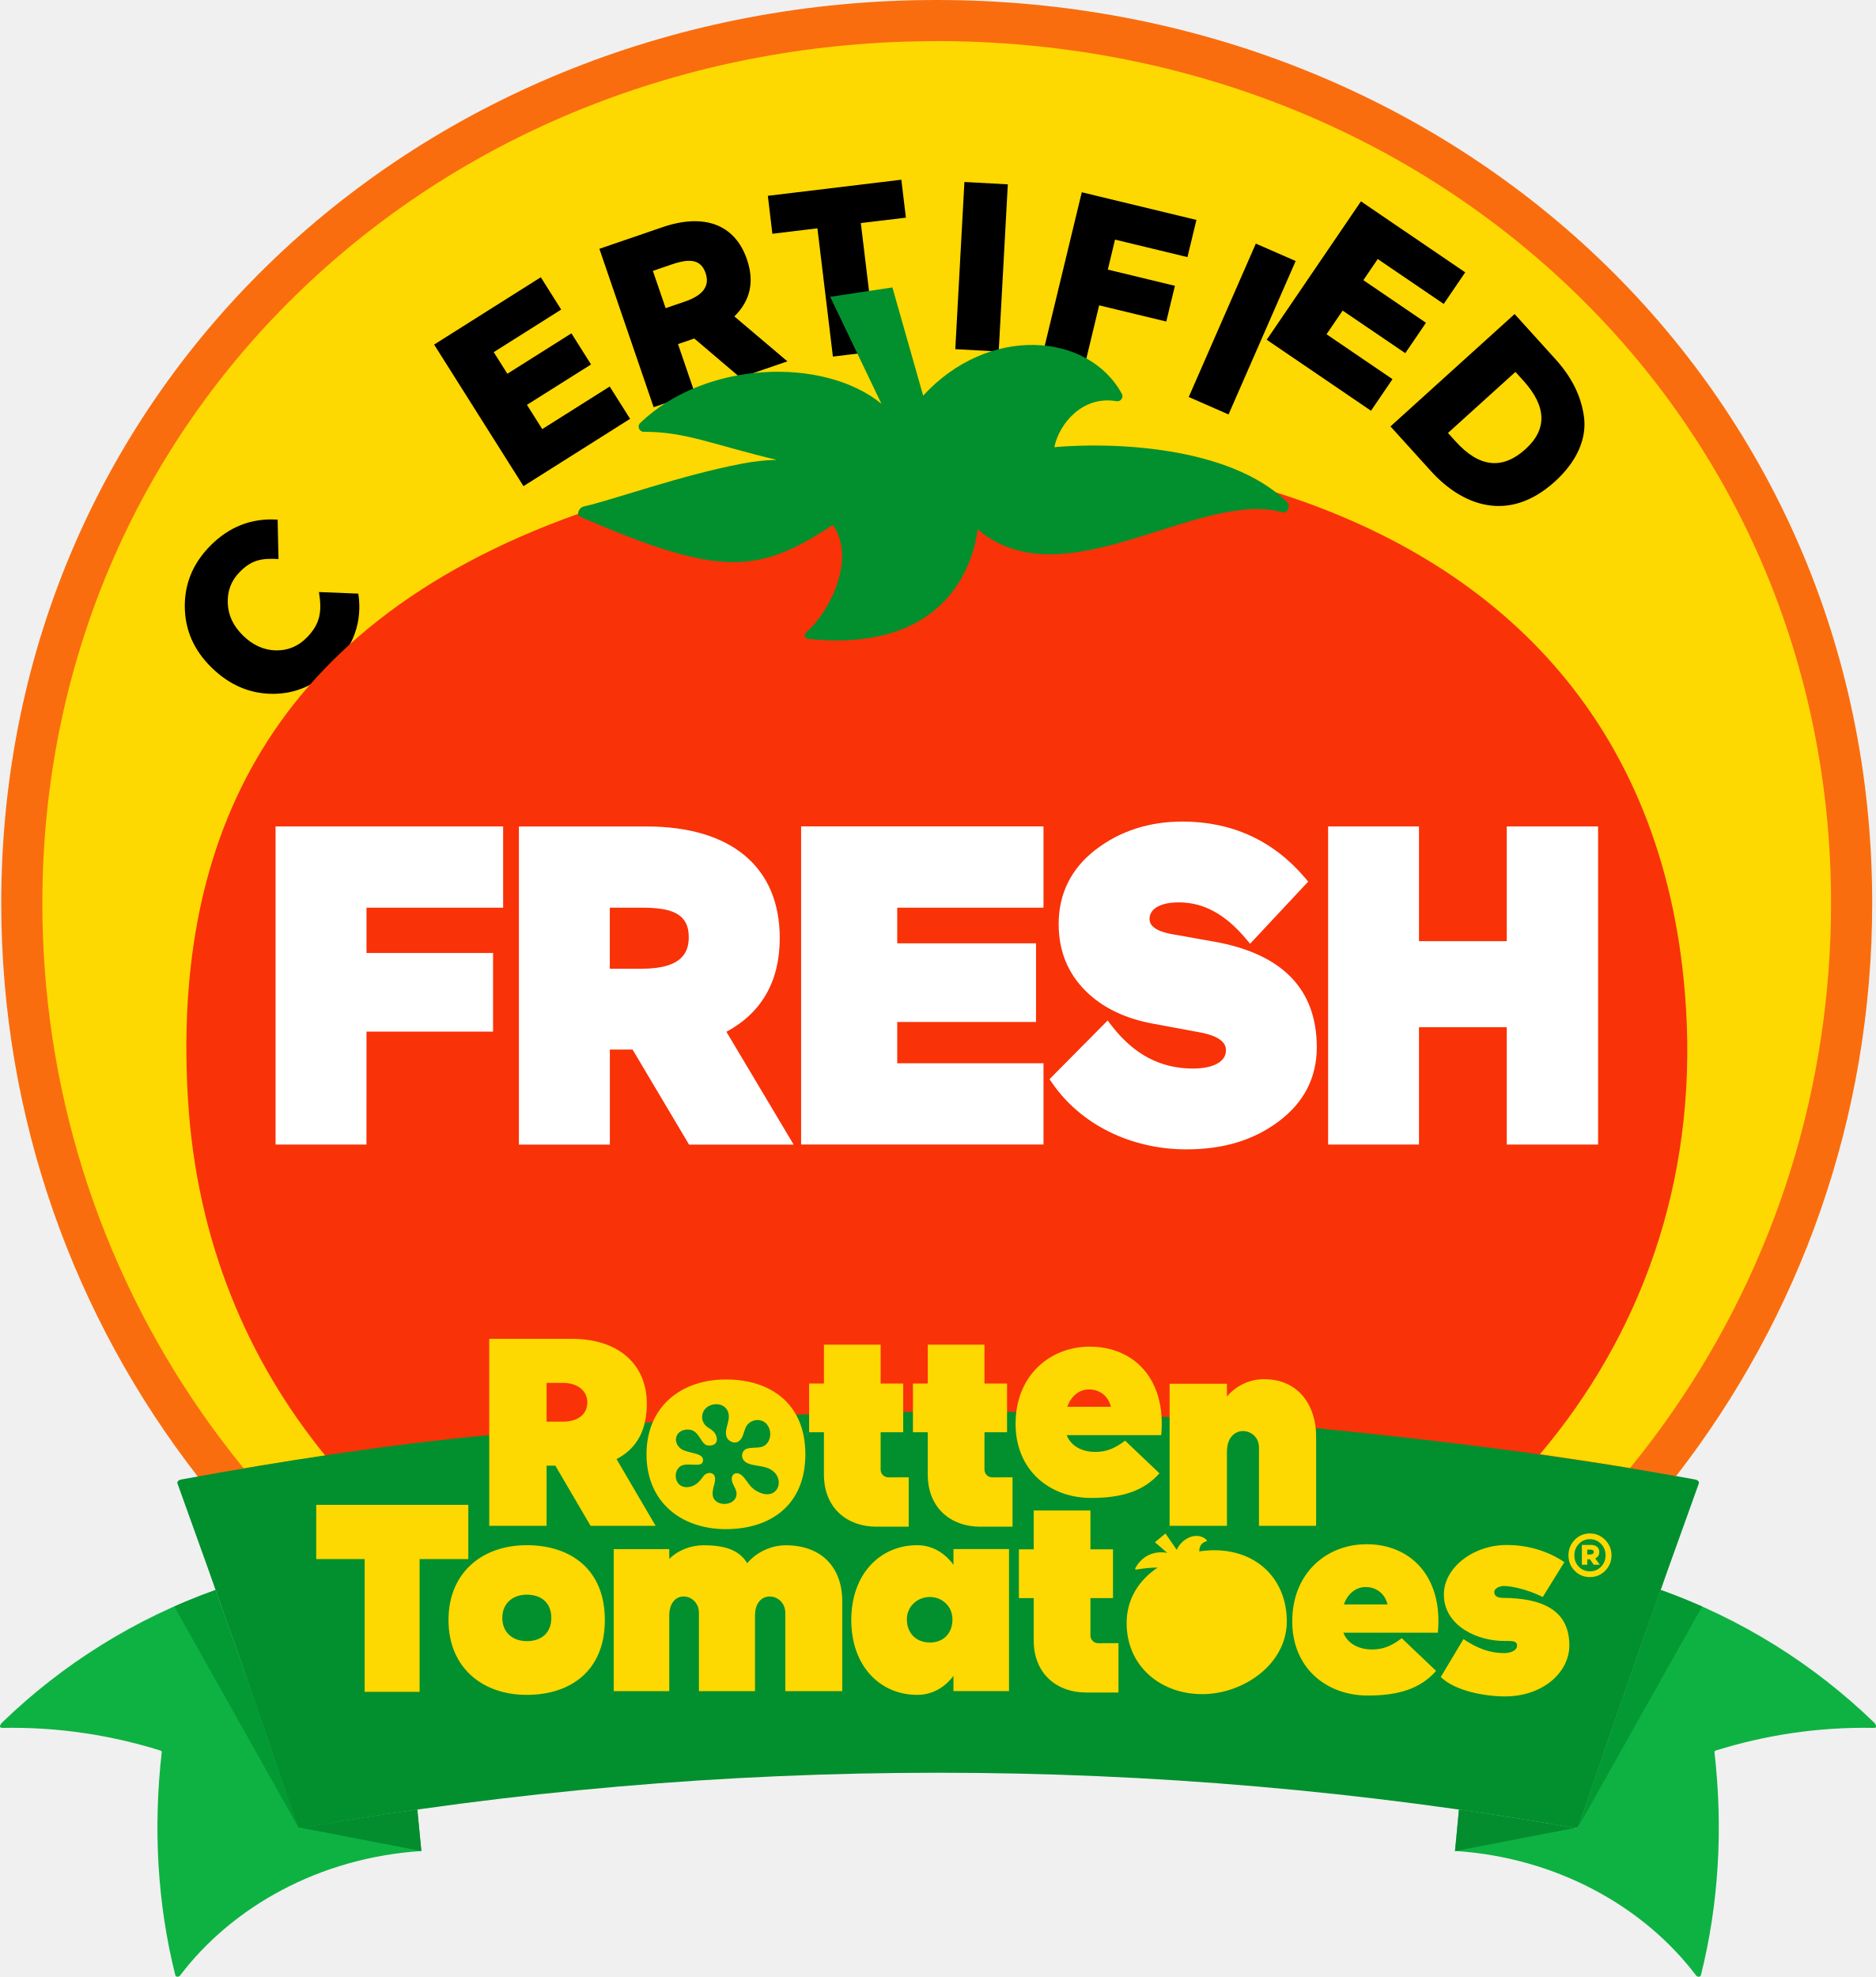
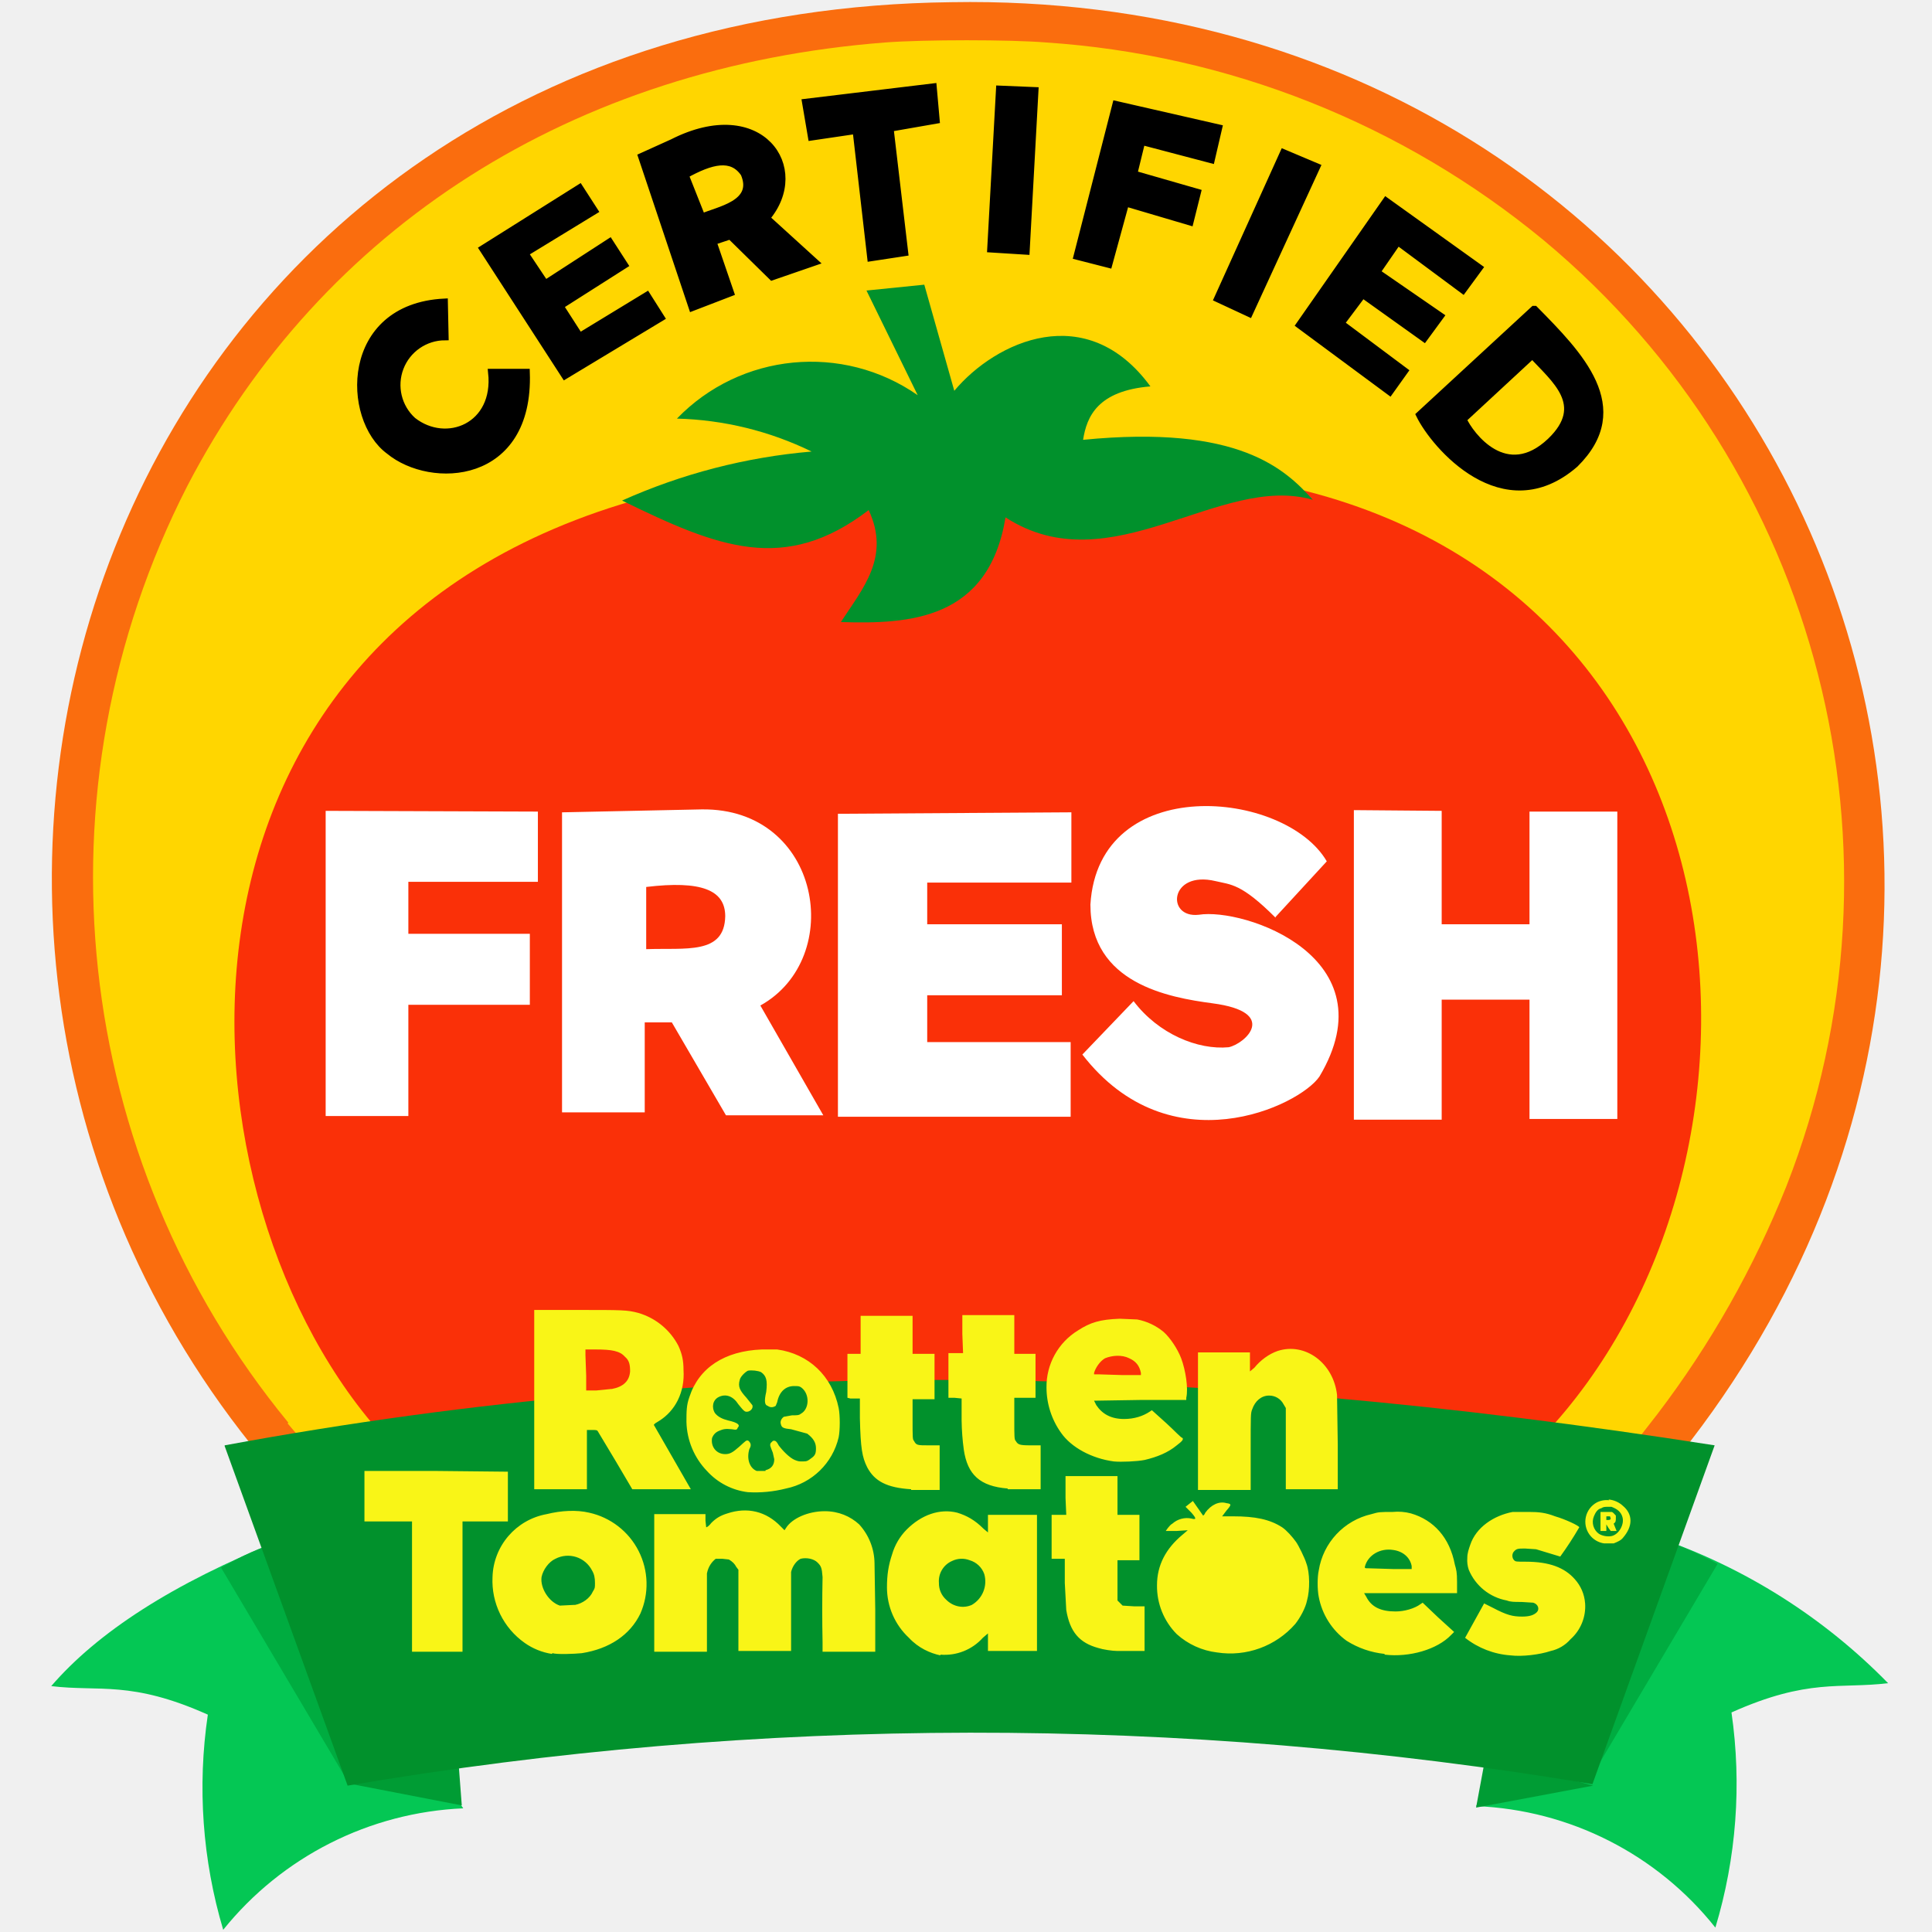
- <svg xmlns="http://www.w3.org/2000/svg" viewBox="0 0 389 410">
-   <path d="m347.56 306.11c25.48-32.84 40.66-74.03 40.66-118.81 0-107.14-86.84-187.3-193.98-187.3S0.26 80.16 0.26 187.3c0 44.81 15.22 86.05 40.74 118.9z" fill="#fa6d0e" />
-   <path d="M194.24 8.53c-50.05 0-96.68 18.15-131.29 51.12C28.02 92.92 8.78 138.25 8.78 187.3c0 38.03 11.44 74.58 33.06 105.7 2.76 3.97 5.67 7.81 8.7 11.53 5.64-.95 11.29-1.81 16.94-2.64l251.81-.33c-.2-.03-.39-.05-.59-.08 6.45.93 12.88 1.9 19.31 2.97 3.09-3.8 6.06-7.73 8.87-11.79 21.47-31.04 32.81-67.47 32.81-105.37 0-49.05-19.24-94.38-54.17-127.65-34.61-32.96-81.24-51.12-131.29-51.12z" fill="#fed801" />
-   <path d="m322.48 74.42-8.41-9.29-25.74 23.3 8.41 9.29c6.29 6.94 15.9 11 25.67 2.16 4.66-4.22 6.66-9.03 6.04-13.48-.62-4.45-2.64-8.3-5.96-11.97zm-20.6 17.17-1.63-1.8 13.99-12.66 1.6 1.76c4.9 5.39 5.03 10.14.48 14.26-4.77 4.32-9.58 3.8-14.44-1.56zm-10.48-18.35 4.29-6.3-12.98-8.84 2.98-4.38 13.68 9.31 4.46-6.55-21.62-14.72-19.54 28.7 21.62 14.72 4.46-6.55-13.68-9.31 3.34-4.91zm-36.65 12.71 13.92-31.82-8.26-3.61-13.91 31.81zm-30.43-46.08-8.15 33.76 8.76 2.12 2.99-12.43 13.92 3.36 1.79-7.41-13.91-3.36 1.49-6.22 15.02 3.63 1.86-7.71zm-15.34-1.64-9-.49-1.89 34.67 9 .49zm-48.82 10.25 9.34-1.13 3.21 26.6 9-1.09-3.21-26.6 9.35-1.12-.95-7.87-27.68 3.34zm-22.8-1.36-13.07 4.48 11.25 32.85 8.53-2.92-3.48-10.17 3.38-1.16 9.52 8.1 9.79-3.36-11-9.32c3.33-3.29 4.19-7.2 2.6-11.84-2.5-7.31-8.95-9.6-17.52-6.66zm.67 16.79-2.65-7.73 4.03-1.38c3.93-1.35 6-.8 6.9 1.82.92 2.67-.5 4.62-4.26 5.91zm-15.47 11.67-4.07-6.45-13.28 8.38-2.83-4.48 13.99-8.83-4.23-6.7-22.12 13.96 18.53 29.36 22.11-13.96-4.23-6.7-13.99 8.83-3.17-5.03zm-56.42 47.2c.67 4.06.24 6.62-2.49 9.41-1.81 1.84-3.93 2.74-6.45 2.69-2.52-.05-4.81-1.11-6.82-3.09-1.98-1.94-3.06-4.16-3.15-6.68-.1-2.53.69-4.67 2.46-6.47 2.49-2.55 4.56-2.89 8.06-2.71l-.18-8.16c-5.4-.37-10.1 1.47-14.02 5.47-3.57 3.64-5.3 7.86-5.23 12.69.07 4.8 1.91 8.95 5.56 12.52 3.64 3.57 7.87 5.42 12.63 5.44 4.77.02 8.91-1.8 12.48-5.45 4.4-4.49 6.18-9.62 5.31-15.33z" fill="#000" />
-   <path d="m319.31 301.6c20.68-24.49 32.57-56.05 30.29-92.65-3.57-57.21-36.91-91.65-85-106.83l-144.67 4.43c-67.05 23.86-84.07 71.37-80.93 121.78 1.81 29.01 12.29 53.77 28.5 73.6z" fill="#f93208" />
-   <path d="M37.35 409.67c-.3.39-.9.36-1-.05-3.7-14.71-4.61-30.44-2.81-46.27.02-.17-.15-.27-.36-.34-9.97-3.11-20.99-4.9-32.71-4.67-.64.01-.62-.54.04-1.18 12.46-12.05 27.47-21.47 44.18-27.44 5.78 16.28 11.56 32.46 17.1 48.8.11.31.54.49.99.42.08-.01 13.52-2.27 23.75-3.66.41 4.3.84 8.6.84 8.6-21.2 1.35-39.3 11.65-50.02 25.8zm307-79.95c-5.78 16.28-11.45 32.59-16.97 48.92-.11.32-.54.49-1 .42-.07-.01-13.79-2.41-23.86-3.79-.36 4.01-.82 8.59-.82 8.59 21.2 1.35 39.29 11.66 49.99 25.81.3.39.91.36 1.01-.05 3.7-14.72 4.63-30.44 2.81-46.27-.02-.17.15-.27.35-.34 9.98-3.11 20.99-4.9 32.72-4.67.64.01.62-.54-.04-1.18-12.46-12.05-27.48-21.47-44.19-27.44z" fill="#0eb242" />
-   <path d="m61.65 378.58-25.51-45.42c.05-.02.12-.05.18-.07.82-.36 4.39-1.9 8.37-3.34 5.56 15.66 11.62 33.13 16.96 48.83zm265.74.08c5.35-15.74 11.4-33.23 16.97-48.92.51.18 1.04.38 1.55.56 2.79 1.04 5.28 2.1 6.4 2.58.21.09.43.19.64.28z" fill="#039933" />
-   <path d="m87.37 383.87-24.83-4.78c.01-.01.02-.01.03-.01.03 0 .07-.01.1-.02.04 0 4.53-.79 10.28-1.73 4.55-.73 9.13-1.41 13.59-2.06zm214.35 0c.01-.03.46-4.59.82-8.59 4.22.6 8.52 1.26 12.81 1.94 6.09.98 11 1.84 11.05 1.85.03 0 .07.02.11.02.01 0 .01 0 .02.01l-24.81 4.78z" fill="#038d2f" />
-   <path d="M272.6 296.16c-57.23-5.57-114.02-3.82-171.05 1.45-21.47 1.99-42.78 5.34-63.96 9.21-.56.1-.92.47-.8.8 8.55 23.63 16.84 47.3 24.89 71.03.11.31.54.5.99.42 86.93-15.24 176.79-15.24 263.72 0 .45.08.89-.1 1-.42 8.05-23.73 16.34-47.4 24.89-71.03.12-.33-.25-.7-.8-.8-26.09-4.77-52.45-8.09-78.88-10.67z" fill="#02902e" />
-   <path d="M218.73 92.73c11.33-1.01 36.1-.44 48.19 11.42.73.71.1 2.36-.94 2.08-8.86-2.39-20.19 2.3-31.56 5.68-11.36 3.38-22.75 5.46-31.71-2.14-.5 4.44-4.5 25.91-35.1 22.72-.72-.08-1.01-.86-.48-1.31 4.75-4.05 10.56-15.19 5.57-22.32-15.57 10.33-23.61 10.78-52.33-1.66-.94-.41-.38-1.93.72-2.17 5.97-1.34 20.14-6.49 32.85-8.89 2.42-.46 4.81-.74 7.11-.77-13.16-3.13-18.9-5.86-27.56-5.82-.95 0-1.43-1.17-.74-1.83 13.57-13.05 38.16-13.71 50.02-3.99l-10.62-22.18 12.9-1.94s3.37 11.82 6.38 22.45c13.43-14.71 34.21-13.23 41.21-.37.41.76-.27 1.66-1.13 1.51-7.04-1.21-11.87 4.66-12.88 9.51z" fill="#02902e" />
-   <path d="M186.05 211.94h28.78v-16.31h-28.78v-7.39h30.33v-16.86h-50.26v65.97h50.26v-16.85h-30.33zm33.48-20.23c0 5.35 1.8 10 5.52 13.73 3.65 3.65 8.41 5.81 13.96 6.84l9.81 1.82c5.38 1 5.39 3.06 5.39 3.76 0 2.31-2.62 3.74-6.83 3.74-6.76 0-12.26-2.93-16.88-8.9l-.82-1.06-12.05 12.16.54.79c5.91 8.59 16.28 13.77 27.84 13.77 7.66 0 13.92-1.89 19.12-5.78 5.25-3.92 7.92-9.09 7.92-15.37 0-12.09-7.18-19.42-21.3-21.93l-8.72-1.55c-4.66-.83-4.66-2.61-4.66-3.21 0-1.64 1.6-3.38 6.1-3.38 5.13 0 9.65 2.49 13.9 7.57l.85 1.01 12.05-12.89-.67-.79c-6.61-7.76-15.17-11.66-25.4-11.66-6.95 0-13.02 1.98-18.06 5.87-5.06 3.92-7.62 9.11-7.62 15.45zm92.91 45.65h18.94v-65.97h-18.94v23.79h-18.2v-23.79h-18.84v65.97h18.84V213.03h18.2zM76 213.94h26.24v-16.31H76v-9.39h28.33v-16.85H57.14v65.97h18.85zm55.17 3.72 11.71 19.71h21.69l-13.94-23.39c7.34-3.97 11.06-10.51 11.06-19.45 0-14.7-10.05-23.13-27.59-23.13h-26.5v65.97h18.86l0-19.71zm-4.72-29.42h6.64c5.85 0 9.73 1.04 9.73 6.1 0 2.81-1.01 6.56-9.73 6.56h-6.64z" fill="#fff" />
-   <path d="M101.45 277.65v38.78h11.89v-12.47h1.82l7.3 12.47h13.49l-8.1-13.83c4.64-2.44 6.27-6.57 6.27-11.52 0-8.16-5.89-13.43-15.53-13.43zm69.4 1.21v8.06h-3.07v10.11h3.07v8.75c0 7.12 4.99 10.83 10.83 10.83h6.75v-10.24c-1.02.02-3.08.02-4.21.02-.88 0-1.61-.72-1.61-1.61v-7.75h4.68v-10.11h-4.68v-8.06zm21.53 0v8.06h-3.07v10.11h3.07v8.75c0 7.12 4.99 10.83 10.83 10.83h6.75v-10.24c-1.02.02-3.08.02-4.21.02-.88 0-1.61-.72-1.61-1.61v-7.75h4.68v-10.11h-4.68v-8.06zm33.64.41c-8.36 0-15.43 6.03-15.43 15.99 0 9.72 7.13 15.39 15.67 15.39 6.26 0 10.88-1.37 14.16-5.11l-7.12-6.77c-2.19 1.66-3.89 2.34-6.23 2.34-2.12 0-4.85-.84-5.88-3.48h19.6c1.08-11.82-5.81-18.35-14.77-18.35zm36.08 6.75c-2.92 0-5.77 1.3-7.68 3.6v-2.65h-11.89v29.46h11.89v-15.36c0-5.97 6.64-5.17 6.64-.87v16.23h11.85v-18.66c0-5.76-3.23-11.75-10.82-11.75zm-111.57.06c-9.3 0-16.47 5.63-16.47 15.52s7.17 15.52 16.47 15.52 16.47-5.04 16.47-15.52-7.17-15.52-16.47-15.52zm-37.19.71h3.41c3 0 5.04 1.64 5.04 4.02 0 2.44-1.87 4.02-5.04 4.02h-3.41zm112.47 1.36c2.2 0 3.98 1.31 4.55 3.6h-9.05c.85-2.37 2.6-3.6 4.5-3.6zm-160.24 23.93v11.25h10.04v27.53h11.4v-27.53h10.1v-11.25zm148.78 1.17v8.06h-3.07v10.11h3.07v8.75c0 7.12 4.99 10.83 10.83 10.83h6.75v-10.24c-1.02.02-3.08.02-4.21.02-.88 0-1.61-.72-1.61-1.61v-7.75h4.68v-10.11h-4.68v-8.06zm115.33 4.77c-1.24 0-2.29.44-3.16 1.33-.85.88-1.28 1.94-1.28 3.21 0 1.25.42 2.31 1.28 3.19.86.88 1.91 1.31 3.16 1.31s2.31-.44 3.17-1.31c.87-.88 1.31-1.94 1.31-3.19 0-1.27-.44-2.32-1.31-3.21-.87-.88-1.93-1.33-3.17-1.33zm-88.01 0-2.18 1.81 2.55 2.22c-2.39-.46-4.8.36-6.3 2.63-.26.39-.37.61-.34.73.02.11.17.11.44.06 1.23-.2 2.8-.39 4.22-.38-3.93 2.62-6.47 6.57-6.44 11.61.05 8.91 7.1 14.64 15.68 14.64 8.5 0 17.7-6.23 17.53-15.37-.18-9.78-7.98-15.78-18.15-14.23.01-.86.29-1.53 1-1.91.35-.19.59-.18.59-.32 0-.07-.05-.15-.24-.31-2.08-1.66-5.07-.02-6.02 2.22zm88.01 1.18c.92 0 1.68.33 2.31.98.63.65.94 1.44.94 2.38 0 .93-.31 1.71-.94 2.36-.63.63-1.39.95-2.31.95-.9 0-1.67-.31-2.29-.95-.62-.64-.93-1.43-.93-2.36 0-.94.32-1.73.93-2.38.62-.65 1.4-.98 2.29-.98zm-46.29 1.05c-8.36 0-15.43 6.03-15.43 15.99 0 9.72 7.13 15.39 15.67 15.39 6.26 0 10.88-1.37 14.16-5.11l-7.12-6.78c-2.19 1.66-3.89 2.34-6.23 2.34-2.12 0-4.85-.84-5.88-3.48h19.6c1.08-11.82-5.81-18.35-14.77-18.35zm44.63.15v4.1h1.12v-1.12h.55l.79 1.12h1.26l-.96-1.31c.57-.26.85-.7.85-1.34 0-.98-.76-1.46-1.75-1.46zm-15.59.01c-7.07 0-13.03 4.79-13.03 10.26 0 6.56 7.11 9.78 12.86 9.64 1.82-.04 2.32.16 2.32 1.01 0 .86-1.16 1.51-2.71 1.51-2.88 0-5.43-.93-8.41-2.9l-4.7 7.85c2.95 2.92 9.22 4.03 13.28 4.03 7.88.01 13.38-4.97 13.38-10.6 0-7.45-5.87-9.78-13.71-9.83-1.29-.01-1.86-.43-1.86-1.24 0-.69 1.06-1.22 1.96-1.23 1.35-.02 4.74.61 8.1 2.28l4.47-7.22c-3.11-2.15-7.33-3.56-11.93-3.56zm-203.22.04c-9.15 0-16.21 5.63-16.21 15.52s7.06 15.52 16.21 15.52 16.21-5.03 16.21-15.52-7.06-15.52-16.21-15.52zm80.98 0c-7.72 0-13.67 6-13.67 15.52s5.95 15.52 13.67 15.52c2.97 0 5.63-1.4 7.52-3.94v3.16h11.52v-29.46h-11.52v3.27c-1.81-2.53-4.51-4.07-7.52-4.07zm-44.2.01c-2.67 0-5.32.96-7.21 2.85v-2.05h-11.52v29.46h11.52v-15.66c0-5.69 6.15-4.71 6.15-.57v16.23h11.63v-15.66c0-5.69 6.28-4.71 6.28-.57v16.23h11.81v-18.66c0-6.81-4.11-11.59-11.71-11.59-2.95 0-6 1.35-8 3.71-1.62-2.67-4.51-3.71-8.96-3.71zm183.14.9h.54c.54 0 .82.16.82.49 0 .34-.28.53-.82.53h-.54zm-45.96 7.77c2.2 0 3.98 1.31 4.55 3.6h-9.05c.85-2.37 2.6-3.6 4.5-3.6zm-173.93 1.58c2.87 0 5.08 1.57 5.08 4.82s-2.21 4.82-5.08 4.82-5.08-1.75-5.08-4.82 2.21-4.82 5.08-4.82zm83.58.48c2.51 0 4.68 1.9 4.68 4.64 0 2.75-1.71 4.8-4.68 4.8s-4.77-2.06-4.77-4.8c0-2.75 2.25-4.64 4.77-4.64z" fill="#fed801" />
-   <path d="M150.43 291.95c.67.67.8 1.61.64 2.51-.09.51-.24 1.01-.37 1.5-.26 1.08-.36 2.28.74 2.92 1.17.69 2.12.04 2.57-1.1.23-.58.38-1.22.64-1.78.78-1.69 3.23-2.06 4.4-.58.85 1.07.92 2.75.06 3.84-1.05 1.33-2.53.77-4.09 1.13-.69.16-1.12.76-1.14 1.4-.03.65.35 1.35 1.25 1.71 1.22.49 2.56.45 3.8.86 2.23.73 2.89 2.63 2.4 4-.49 1.37-2.13 2.2-4.5.82-1.4-.82-1.74-1.85-2.71-2.93-.68-.74-1.42-.87-1.89-.58-.47.29-.68 1.01-.29 1.95.29.7.8 1.41.79 2.19-.02 1.33-1.17 2.02-2.35 2.08-1.18.06-2.4-.52-2.58-1.74-.19-1.35.51-2.3.48-3.5-.02-.72-.43-1.09-.94-1.17-.5-.07-1.1.16-1.48.66-.45.59-.91 1.23-1.53 1.66-1.26.87-3.18.95-3.95-.58-.42-.84-.34-1.96.24-2.71.68-.87 1.75-.8 2.75-.77.43.01.87.04 1.3.02.59-.02 1.06-.2 1.11-.86.06-.83-.66-1.16-1.33-1.37-.93-.29-2.56-.52-3.3-1.11-1.48-1.17-1.29-3.21.53-3.82.59-.2 1.35-.19 1.93.06.85.36 1.44 1.38 1.92 2.12.51.79.98 1.12 1.96.97 1.16-.17 1.37-1.1.99-2.06-.31-.78-.92-1.19-1.61-1.61-1.2-.73-1.63-2.18-.98-3.42.5-.96 1.66-1.49 2.76-1.45.66.02 1.3.25 1.76.72z" fill="#02902e" />
+ <svg xmlns="http://www.w3.org/2000/svg" viewBox="0 0 264 264">
+   <path fill="#fa6d0e" d="M37.3 201C-27.3 125.9 15.4 1.6 130 .3c109.5-1.9 166 117.8 98 200.4z" />
+   <path fill="#ffd600" d="M39.4 194.4a117.4 117.4 0 0 1-13.8-128C44 31 78.3 9.1 121 5.8c5.3-.4 17-.4 21.9 0a119.3 119.3 0 0 1 68 27 114 114 0 0 1 33.2 129.3 132.2 132.2 0 0 1-17.6 31.1l-2.8 3.6h-73.6l-91 .2-17.5.2-2.3-2.7z" />
+   <g fill-rule="evenodd" stroke="#000">
+     <path d="M60.7 41.3C47 42 47.2 57.2 53.2 61.6c5.7 4.7 19.2 4.1 18.7-10.7h-4.7c.8 7.4-6.2 10.2-10.8 6.6A6.6 6.6 0 0 1 60.8 46zM66 34l13.2-8.3 2 3.1-9.5 5.8 2.8 4.2 8.8-5.7 2 3.1-8.8 5.6 2.7 4.2 9.2-5.6 1.9 3-13.1 7.9zm21.7-12.6L94.6 42l5.2-2-2.4-7 2.4-.8 5.7 5.6 5.8-2-6.6-6c5.8-6.8-.8-16.4-12.8-10.3zm22.4-7.4.8 4.7 6.1-.9 2 17.4 4.6-.7-2-17 6.3-1.1-.4-4.5zm26.5-1.8L135.4 34l4.8.3 1.2-21.9zm15.9 2.1L147.2 35l4.3 1.1 2.3-8.4 8.8 2.6 1-4-8.7-2.5 1.1-4.5 9.5 2.5 1-4.3zm22.9 6.6-9 19.9 4.3 2 9.2-20zm14 6.6 12.7 9.1-2.2 3L191 33l-2.9 4.2 8.7 6-2.2 3-8.4-6-3 4 8.7 6.5-2 2.8-12.3-9.1zm20.2 14.8L194 56.7c2 4.1 11.4 15.2 21.2 6.7 7.8-7.7.5-15-5.5-21.1z" />
+     <path fill="#ffd600" d="m93.6 23.9 2.3 5.8c2.2-1 7.6-1.8 5.8-6-1.7-2.5-4.5-1.8-8.1.2zm115.8 24.6-9.5 8.8c1 2.2 5.9 8.8 12 3 5.2-5 .5-8.5-2.5-11.8z" />
+   </g>
+   <path fill="#fa3008" d="M52.8 196.7C23 164.5 17.8 87.2 88 68l87.5-1.6c65 14.2 70.9 92.5 35.2 130z" />
+   <g fill="#fff">
+     <path d="M44.5 110.8v41.7h11.3v-15.2h16.6v-9.7H55.8v-7.1h17.7v-9.6zm32.3.2v41h11.3v-12.3h3.7l7.4 12.7h13.3l-8.6-15c11.7-6.5 8.3-27-8-26.8l-19 .4zm37.7.2v41.4h31.8v-10.2h-19.6V136h18.4v-9.7h-18.4v-5.7h19.7V111zm59.8 14.1 7-7.6c-5.7-9.8-31.2-12.2-32.3 5.9 0 10.8 10.7 12.7 16.7 13.5 9.1 1.2 4.5 5.5 2.2 6-4.2.4-9.6-1.8-13-6.3l-7 7.3c12 15.5 29.7 7 32.4 3C190 130.8 170 124 163.8 125c-4.5.5-4-6.1 2.3-4.6 2.1.5 3.5.3 8.2 5z" />
+     <path d="M185 110.7V153h12v-16.4h12v16.3h12v-42h-12v15.4h-12v-15.5z" />
+   </g>
+   <path fill="#fa3008" d="M88.3 121.2v8.5c5.4-.2 10.7.8 10.8-4.5 0-3.6-3.3-4.9-10.8-4z" />
+   <path fill="#04c754" d="M7 230.4c6.3-7.3 16.5-14 31.5-20l24.8 36.7a44.6 44.6 0 0 0-32.8 16.6 68.1 68.1 0 0 1-2.1-29.4c-10.5-4.7-14.8-3.1-21.4-3.9zm251-.4a80.6 80.6 0 0 0-31.5-19.9l-24.8 36.7a44 44 0 0 1 32.7 16.6 68.1 68.1 0 0 0 2.2-29.4c10.5-4.7 14.8-3.2 21.4-4z" />
+   <path fill="#00ac40" d="M30.2 214.2c3.5-1.9 4.8-2.5 8.4-3.7l9.2 33.4zm204.5-.5a45.8 45.8 0 0 0-8.4-3.6l-9.2 33.3z" />
+   <path fill="#009c34" d="m47.6 243.7 15.5 3-.6-7.9zM203 240l-1.3 7 16-3z" />
+   <g fill="#01912c">
+     <path d="M30.7 197.6 47.5 244a510.4 510.4 0 0 1 170.1-.2l16.7-46.3c-71.7-11.2-135.3-12.6-203.6 0z" />
+     <path d="m95.8 191.4 2.1-3.7 7.6-1.7 7.6 5z" />
+   </g>
+   <g fill="#f9f517">
+     <path d="M75 203.5h-2V179h5.8c6.3 0 6.9 0 8.4.4a9 9 0 0 1 5.5 4.5c.5 1.1.7 2 .7 3.3.2 3-1.1 5.6-3.4 7-.7.4-.7.5-.6.6l5 8.7h-8l-2.3-3.9-2.4-4c-.1-.2-.3-.2-.8-.2h-.7v8.1H75zm8.6-13.7c1.6-.3 2.4-1.1 2.5-2.4 0-.9-.1-1.5-.7-2-.7-.8-1.8-1-4-1H80v.8l.1 2.8v2h1.4l2-.2z" />
+     <path d="M102.2 203.9a9 9 0 0 1-5.6-2.9 10 10 0 0 1-2.8-6.7c0-1.4 0-2.3.4-3.4 1.3-4 4.8-6.3 9.9-6.5h2.1c4.3.6 7.5 3.6 8.4 8 .2 1 .2 3 0 4a9.3 9.3 0 0 1-7.2 7 17 17 0 0 1-5.2.5zm2.4-3c.8-.2 1.2-.7 1.2-1.5l-.2-.9c-.4-1-.4-1-.3-1.3l.3-.3c.3-.1.5 0 .8.6.6.8 1.5 1.7 2.2 2 .5.2.6.2 1.1.2.6 0 .7-.1 1.1-.4.6-.4.7-.7.7-1.4 0-.8-.4-1.4-1.2-2l-2.2-.6c-1-.1-1.3-.2-1.4-.7-.1-.3 0-.7.4-1l1.1-.2c.6 0 1 0 1.2-.2 1.2-.6 1.3-2.7.1-3.6-.3-.2-.4-.2-1-.2-1.1 0-2 .7-2.3 2.2l-.2.5c-.3.2-.7.3-1.1 0-.4-.1-.5-.6-.2-1.9.2-1.6 0-2.2-.7-2.7-.4-.2-1.3-.3-1.8-.2-.4.2-1 .8-1.1 1.2-.3 1 0 1.5.9 2.5l.8 1c.2.5-.4 1-.9.9-.3-.1-.5-.4-1-1-.7-1.1-1.7-1.5-2.7-1-.8.4-1 1.4-.5 2.2.4.5 1 .8 1.8 1 1.3.3 1.7.6 1.3 1-.1.3-.2.3-.8.2-.9-.1-1.2 0-1.7.2s-.8.5-1 1c-.2 1.2.6 2.2 1.8 2.2.6 0 1-.2 1.9-1 .9-.8 1-1 1.3-.8.3.3.4.6.1 1.1-.4 1.3 0 2.6 1 3h1.2zm19.9 2.6c-3.3-.2-5-1.1-6-3-.7-1.4-.9-2.6-1-6.7v-2.7h-1.3l-.4-.1v-6h1.8v-5.2h7.1v5.2h3v6.2h-3v2.7c0 2.6 0 2.8.2 3 .3.6.5.6 2 .6h1.5v6.1h-3.9zm13.2-.1c-3.8-.3-5.5-1.9-6-5.3a33 33 0 0 1-.3-4v-3l-1-.1h-.8v-6.1h2l-.1-2.6v-2.6h7.1v5.3h2.9v6h-2.9v2.9c0 2.5 0 2.8.2 3 .3.5.5.6 2 .6h1.4v6h-4.5zm14.5-3.7c-3-.4-5.8-1.9-7.2-3.9-1.3-1.8-2-4-2-6.2a9 9 0 0 1 4.3-7.8c1.7-1.1 3-1.5 5.7-1.6l2.4.1a8 8 0 0 1 3.6 1.7c.9.8 1.9 2.3 2.4 3.6.6 1.6 1 4.1.7 5.4v.3h-6.3l-6.3.1.3.6c.8 1.2 2 1.9 3.8 1.9 1.4 0 2.6-.4 3.5-1l.3-.2 2 1.8c1.1 1 2 2 2.2 2 .1.2 0 .4-.8 1-1.2 1-2.7 1.6-4.4 2-1 .2-3.2.3-4.2.2zm3.7-12.1c-.2-1-.7-1.6-1.6-2-1-.5-2.3-.4-3.3 0-.7.4-1.3 1.3-1.5 2v.2h.7l3.2.1h2.5v-.3zm7.8 6.6v-9.4h7.1v2.6l.6-.5c.8-1 2-1.9 3.2-2.3 3.7-1.2 7.6 1.6 8.1 6l.1 6.8v6.1h-7.1v-11.1l-.3-.5a2.2 2.2 0 0 0-2-1.2c-1 0-1.9.7-2.3 1.9-.2.5-.2.7-.2 5.8v5.2h-7.2v-9.4zm2.6 31.6a10 10 0 0 1-5.5-2.5 9.3 9.3 0 0 1-2.7-6.7c0-2.7 1.2-5 3.5-6.9l.7-.6-1.5.1h-1.5s.5-.8.9-1a3 3 0 0 1 2.6-.7c.7.2.7 0 0-.8l-.8-.8.5-.4.5-.4.7 1 .7 1s.2-.1.3-.4c.8-1.1 1.9-1.6 2.9-1.3.7.1.7.2 0 1l-.6.8h1.5c3 0 5 .4 6.7 1.5.6.4 1.4 1.3 1.9 2 .3.4 1.2 2.2 1.4 2.9.5 1.3.5 3.7.1 5.1-.2 1-.9 2.3-1.6 3.2a11.8 11.8 0 0 1-10.7 3.9zm22.9.2a12 12 0 0 1-5.2-1.8 9.6 9.6 0 0 1-3.8-6c-.2-1-.2-2.7 0-3.6a9.4 9.4 0 0 1 7.2-7.7c1-.3 1.2-.3 2.9-.3a7 7 0 0 1 2.5.2c3.1.9 5.3 3.3 6 7 .2.7.3 1 .3 2.4v1.5h-12.7l.3.5c.7 1.4 2 2 4 2 1.2 0 2.6-.4 3.4-1l.3-.2 2.1 2 2.2 2-.4.4c-1.9 2-5.7 3.1-9.1 2.7zm3.7-12c-.2-1.1-1.1-2-2.5-2.2-1.8-.3-3.5.7-3.9 2.3 0 .2 0 .2.5.2l3.3.1h2.6v-.4zm13.5 12.2a11.3 11.3 0 0 1-6.2-2.4l2.6-4.7 1.2.6c1.9 1 2.7 1.2 4 1.2 1 0 1.6-.2 2-.6.4-.4.2-1.1-.5-1.3l-1.6-.1c-1 0-1.5 0-2-.2a7 7 0 0 1-5.2-4.2 4 4 0 0 1-.2-1.6c0-.7.2-1.2.4-1.8.8-2.4 3.2-4 5.8-4.5h2.2c1.4 0 2.3.1 3.6.6 1.4.4 3.3 1.3 3.3 1.5a47.2 47.2 0 0 1-2.6 4l-3.3-1-1.5-.1c-1 0-1.2 0-1.6.5-.2.3-.2.8.1 1.1.2.2.3.2 1.6.2 3.2 0 5.3.8 6.7 2.4.8.9 1.3 2 1.4 3.3a6 6 0 0 1-2 4.9 5 5 0 0 1-2.7 1.6c-1.5.5-3.9.8-5.5.6zm-53.7-.6c-.7 0-2-.2-2.6-.4-2.6-.7-3.9-2.2-4.4-5.2l-.2-3.7V213h-1.8v-6h2l-.1-2.3v-3h7.1v5.3h3v6.2h-3v5.5l.7.7 1.6.1h1.4v6.1h-3.7zm-24.2.6c-1.4-.3-3-1-4.3-2.4a9.4 9.4 0 0 1-3-6.9c0-1.7.2-3 .7-4.5a8 8 0 0 1 2-3.4c2-2 4.5-2.9 6.9-2.3 1.3.4 2.4 1 3.6 2.2l.6.5V207h6.7v18.6H135v-2.4l-.7.6a7 7 0 0 1-5.8 2.3zm4.3-6.9a3.7 3.7 0 0 0 1.7-4.2 3 3 0 0 0-2-1.9 3 3 0 0 0-2.4.1 3 3 0 0 0-1.8 3 3 3 0 0 0 1 2.3c1 1 2.4 1.2 3.5.7zm-20.4 5.1a219.8 219.8 0 0 1 0-8.9c-.1-1.3-.2-1.5-.7-2-.5-.5-1.5-.7-2.3-.5-.6.3-1.1 1-1.3 1.8v10.8h-7.2v-11.1l-.3-.4c-.2-.4-.5-.7-1-1l-.9-.1h-.9c-.5.4-1 1-1.2 2v10.7h-7.2v-18.8h7v.9l.1.9c.1 0 .4-.2.7-.6.6-.6 1.2-1 2.2-1.3 2.7-.9 5.3-.3 7.3 1.8l.5.5.2-.3c.8-1.3 3-2.3 5.3-2.3 1.9 0 3.5.7 4.7 1.8a8 8 0 0 1 2.1 5.3l.1 6.4v5.7h-7.2v-1.3zm-37 1.6a8.8 8.8 0 0 1-3.7-1.5 10.4 10.4 0 0 1-4.4-9 9 9 0 0 1 7.4-8.6c2-.5 4.1-.6 5.8-.2a10 10 0 0 1 7 13.8c-1.4 2.9-4.2 4.8-8 5.4-1 .1-3.4.2-4 0zm3.2-6.7c1-.2 2-.9 2.4-1.8.3-.5.3-.5.3-1.2s-.1-1.2-.4-1.7a3.7 3.7 0 0 0-5-1.6c-.9.4-1.7 1.5-1.9 2.5-.2 1.5 1 3.4 2.5 3.9l2-.1z" />
+     <path d="M56.3 216.8v-8.9h-6.5V201h9.8l9.8.1v6.8h-6.2v17.8h-6.9v-8.9zM219.9 205a3 3 0 0 0-1.7.3 3 3 0 0 0-1 4.4 3 3 0 0 0 2 1.2h1.3c.5-.2 1-.4 1.3-.8.6-.7 1-1.5 1-2.3 0-.8-.4-1.5-1-2a3.3 3.3 0 0 0-2-.9zm-.2.9h.5c.8.3 1.3.7 1.5 1.4.3 1-.5 2.4-1.5 2.6-.5.1-1.2 0-1.7-.3a2 2 0 0 1-.7-2.4c.2-.5.5-1 1-1.1.3-.2.5-.2.9-.2z" />
+     <path d="M218.9 209.2h-.2v-2.6h1.5c.2 0 .4.3.6.5v.3c0 .4 0 .6-.3.8-.1 0-.1 0 0 0l.4 1h-.8l-.3-.4a36.7 36.7 0 0 0-.3-.5v.9h-.7zm.9-1.5c.2 0 .3-.1.3-.2l-.1-.3h-.5v.5h.3z" />
+   </g>
+   <path fill="#01912c" d="M92.5 57.2a25.5 25.5 0 0 1 32.9-3.2l-7-14.3 7.9-.8 4.1 14.5c5.7-6.8 18.1-12.5 26.8-.6-7.2.6-8.7 4.1-9.2 7.3 21.3-2.1 27.6 4 31.4 8.2-12.7-3.7-27.6 11.7-42 2.4-2.3 14-13.1 14.6-22.5 14.3 3-4.6 6.8-8.9 3.8-15.3-11.5 8.8-20.6 5.1-33.7-1.3a80 80 0 0 1 25.9-6.7 44.6 44.6 0 0 0-18.4-4.5z" />
</svg>
